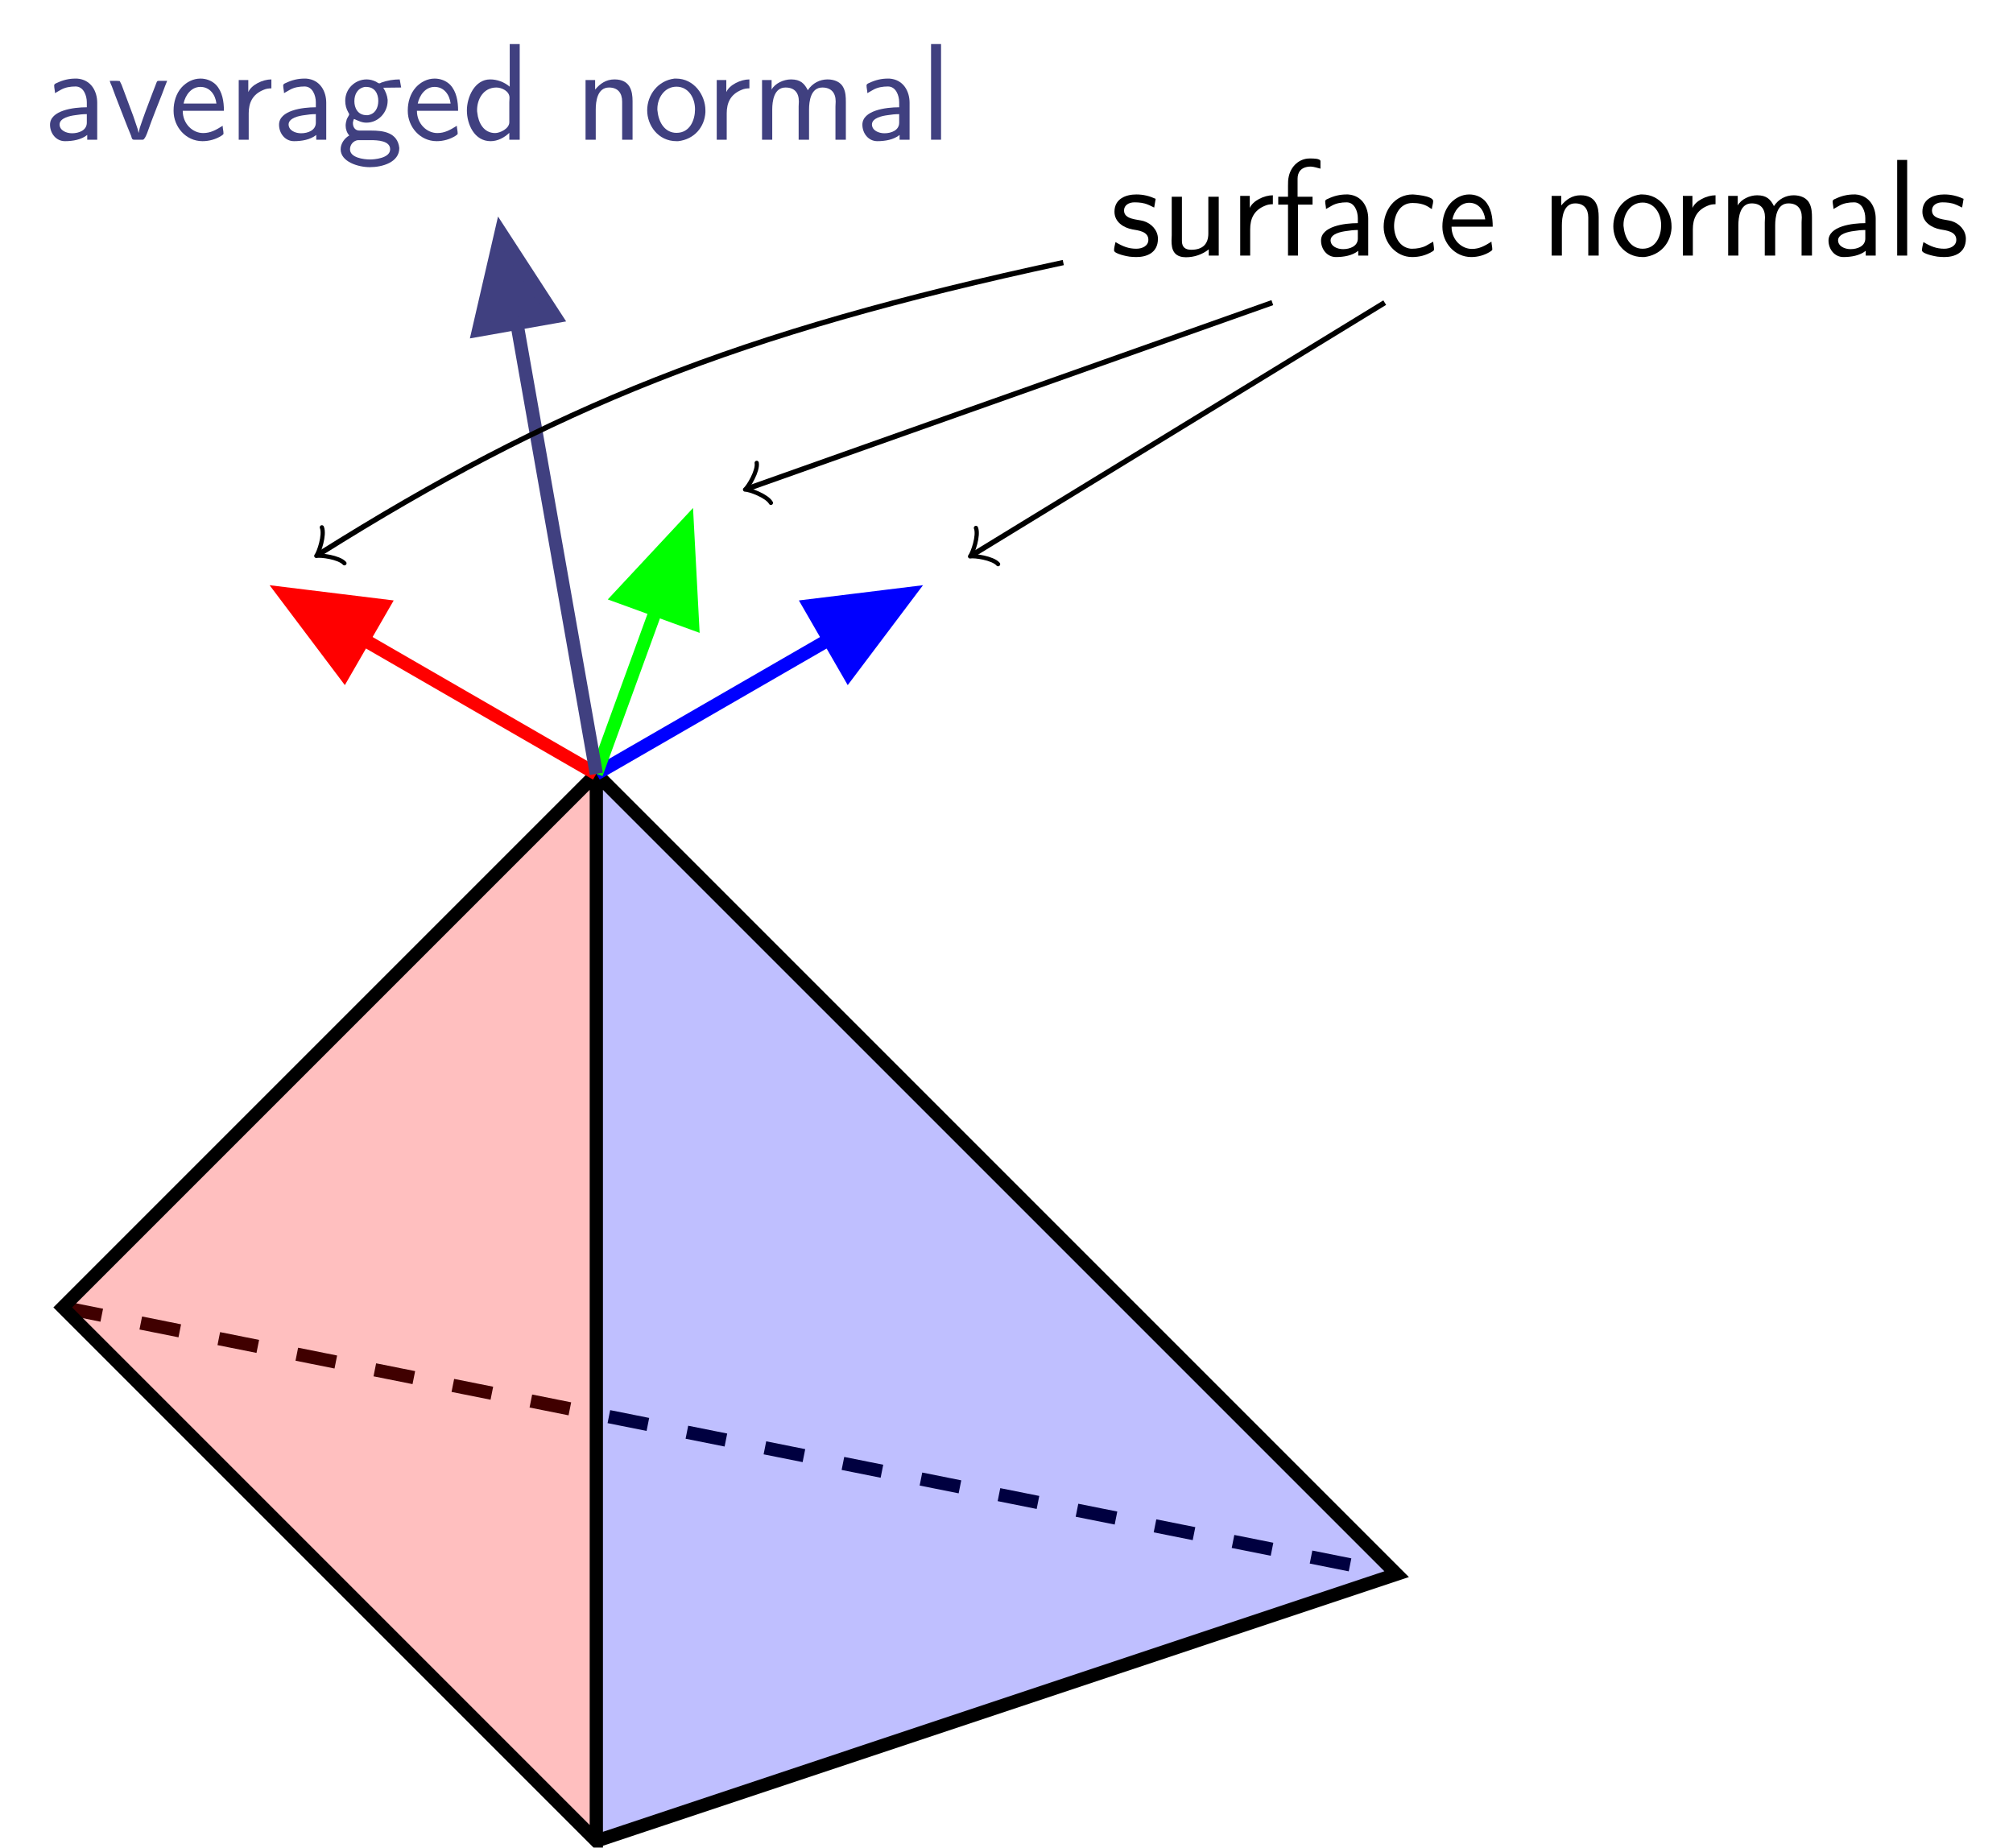
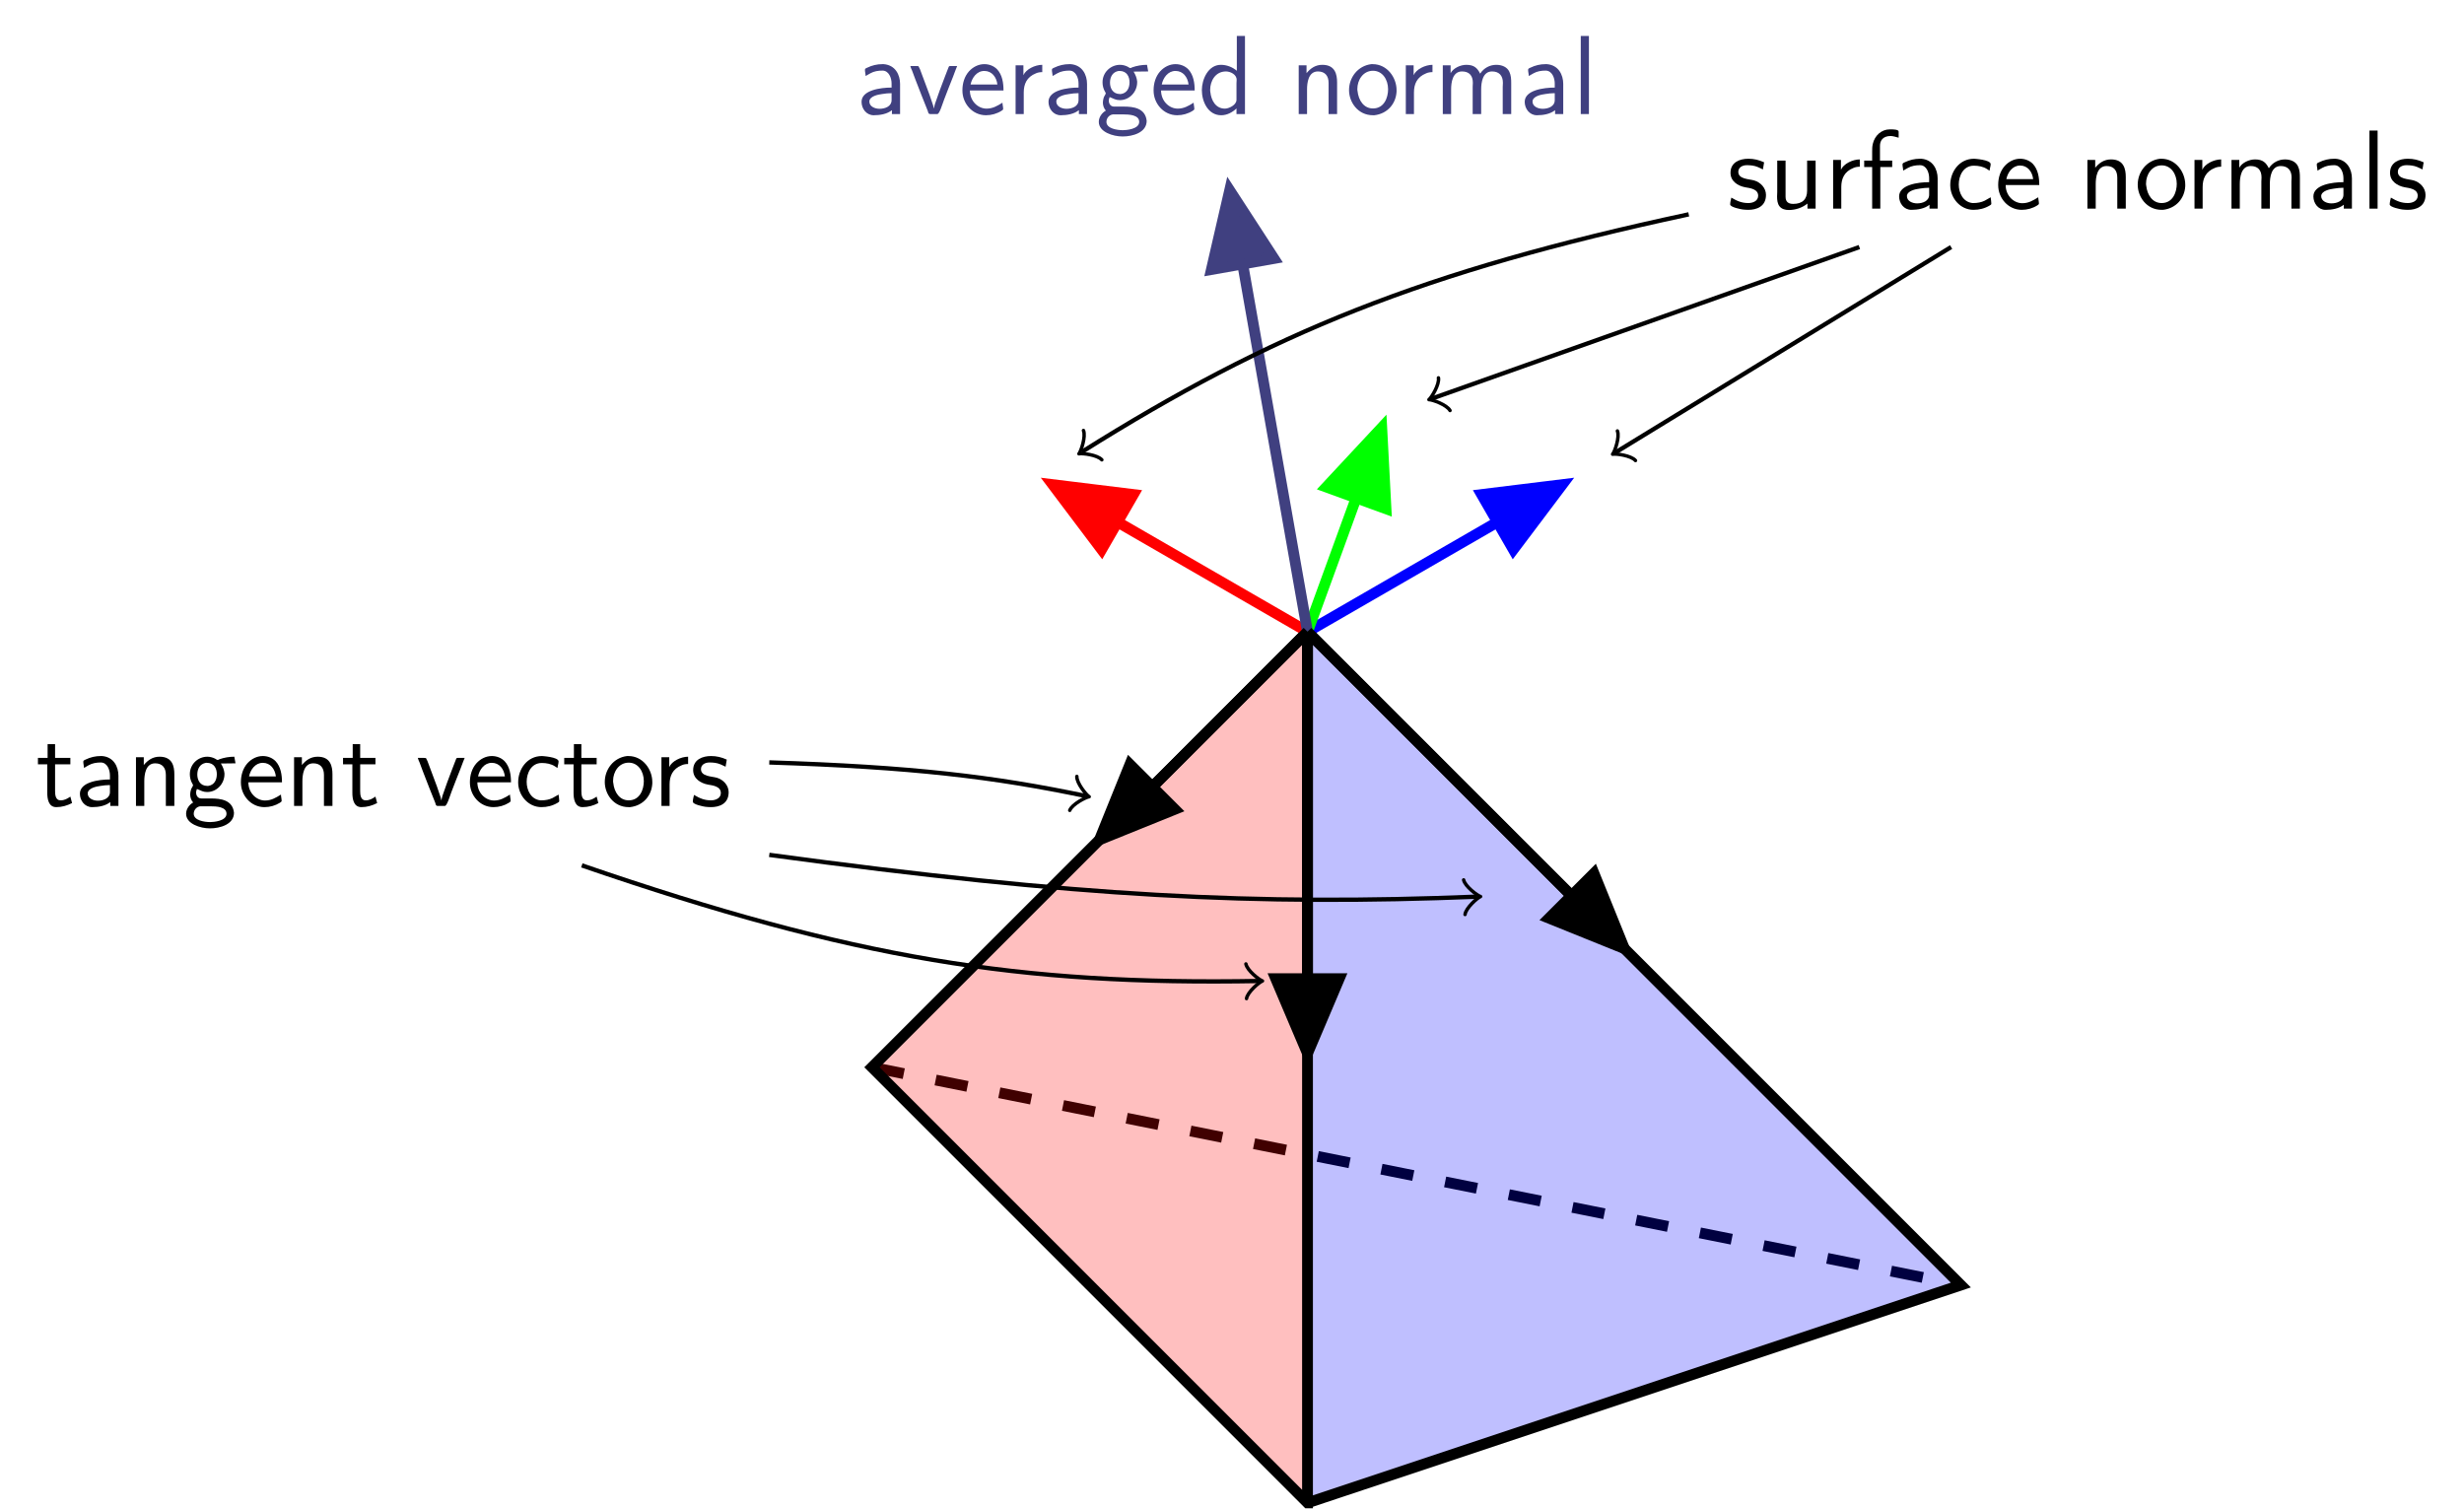
- <svg xmlns="http://www.w3.org/2000/svg" xmlns:xlink="http://www.w3.org/1999/xlink" width="151.249" height="138.816" viewBox="0 0 151.249 138.816">
+ <svg xmlns="http://www.w3.org/2000/svg" xmlns:xlink="http://www.w3.org/1999/xlink" width="226.788" height="138.816" viewBox="0 0 226.788 138.816">
  <defs>
    <g>
      <g id="glyph-0-0">
        <path d="M 0.812 -3.516 C 0.969 -3.594 1.094 -3.688 1.25 -3.766 C 1.578 -3.953 1.969 -4.016 2.359 -4.016 C 2.953 -4.016 3.203 -3.344 3.203 -2.828 C 3.203 -2.703 3.203 -2.578 3.203 -2.453 C 2.188 -2.453 0.438 -2.219 0.438 -1.141 C 0.438 -0.516 0.875 0.094 1.562 0.094 C 2.141 0.094 2.797 -0.016 3.234 -0.375 L 3.234 -0.016 L 3.984 -0.016 L 3.984 -2.797 C 3.984 -3.625 3.547 -4.531 2.469 -4.609 L 2.359 -4.609 C 1.859 -4.609 1.406 -4.5 0.953 -4.281 C 0.875 -4.25 0.75 -4.203 0.75 -4.094 C 0.75 -3.891 0.812 -3.703 0.812 -3.516 Z M 3.203 -1.938 L 3.203 -1.297 C 3.203 -0.719 2.609 -0.5 2.094 -0.5 C 1.672 -0.5 1.156 -0.703 1.156 -1.172 C 1.172 -1.656 1.953 -1.812 2.328 -1.859 C 2.609 -1.906 2.906 -1.938 3.203 -1.938 Z M 3.203 -1.938 " />
      </g>
      <g id="glyph-0-1">
        <path d="M 0.141 -4.438 C 0.172 -4.297 0.234 -4.172 0.297 -4.031 L 0.594 -3.234 C 0.984 -2.25 1.344 -1.266 1.75 -0.297 C 1.797 -0.125 1.812 -0.016 1.969 -0.016 L 2.625 -0.016 C 2.828 -0.016 3.078 -0.891 3.25 -1.344 C 3.516 -2.031 3.781 -2.734 4.062 -3.422 L 4.297 -4.047 C 4.344 -4.172 4.406 -4.312 4.453 -4.438 L 3.812 -4.438 C 3.703 -4.438 3.688 -4.391 3.656 -4.312 L 3.312 -3.422 C 3 -2.609 2.688 -1.781 2.406 -0.938 C 2.375 -0.797 2.328 -0.656 2.312 -0.516 L 2.234 -0.828 L 1.906 -1.797 L 1.031 -4.141 L 0.891 -4.422 L 0.688 -4.438 Z M 0.141 -4.438 " />
      </g>
      <g id="glyph-0-2">
        <path d="M 4.031 -1.062 C 3.531 -0.75 3.125 -0.516 2.562 -0.516 C 1.781 -0.516 1.031 -1.203 1.031 -2.188 L 4.125 -2.188 C 4.125 -2.875 4.016 -3.625 3.531 -4.141 C 3.219 -4.453 2.797 -4.609 2.359 -4.609 C 1.812 -4.609 1.312 -4.344 0.953 -3.953 C 0.531 -3.484 0.344 -2.844 0.344 -2.219 L 0.344 -2.172 C 0.344 -1 1.25 0.094 2.516 0.094 C 3.016 0.094 3.516 -0.047 3.938 -0.312 C 4 -0.375 4.094 -0.391 4.094 -0.484 C 4.094 -0.672 4.031 -0.875 4.031 -1.062 Z M 1.094 -2.734 C 1.219 -3.344 1.656 -3.984 2.359 -3.984 C 3.062 -3.984 3.484 -3.406 3.562 -2.734 Z M 1.094 -2.734 " />
      </g>
      <g id="glyph-0-3">
        <path d="M 1.531 -3.594 L 1.531 -4.5 L 0.812 -4.5 L 0.812 -0.016 L 1.562 -0.016 L 1.562 -2 C 1.562 -2.766 1.828 -3.422 2.688 -3.766 C 2.859 -3.844 3.062 -3.875 3.266 -3.875 L 3.266 -4.547 C 2.609 -4.547 1.766 -4.141 1.531 -3.594 Z M 1.531 -3.594 " />
      </g>
      <g id="glyph-0-4">
        <path d="M 0.922 -0.344 L 0.922 -0.328 C 0.562 -0.125 0.281 0.281 0.281 0.703 C 0.281 1.641 1.594 2.047 2.469 2.047 C 3.406 2.047 4.688 1.688 4.688 0.609 C 4.562 -0.578 3.453 -0.703 2.578 -0.703 L 1.688 -0.703 C 1.375 -0.703 1.203 -0.953 1.203 -1.25 L 1.203 -1.312 C 1.219 -1.422 1.25 -1.5 1.281 -1.578 C 1.656 -1.422 1.859 -1.297 2.219 -1.297 C 3.125 -1.297 3.812 -2.078 3.812 -2.938 L 3.812 -3.016 C 3.781 -3.344 3.656 -3.641 3.484 -3.922 L 4.828 -3.938 L 4.719 -4.547 C 4.266 -4.547 3.781 -4.469 3.344 -4.312 C 3.297 -4.281 3.234 -4.25 3.188 -4.25 C 3.109 -4.25 3 -4.344 2.938 -4.375 C 2.719 -4.484 2.469 -4.547 2.234 -4.547 C 1.391 -4.547 0.625 -3.875 0.625 -2.938 C 0.625 -2.625 0.703 -2.328 0.859 -2.062 C 0.875 -2.031 0.922 -1.969 0.922 -1.922 C 0.922 -1.844 0.781 -1.672 0.734 -1.531 C 0.688 -1.375 0.656 -1.219 0.656 -1.078 C 0.656 -0.812 0.75 -0.531 0.922 -0.344 Z M 1.578 0.016 L 2.516 0.016 C 3.078 0.016 4 0.062 4 0.703 C 4 1.391 2.766 1.469 2.5 1.469 C 1.984 1.469 0.984 1.328 0.984 0.703 C 0.984 0.359 1.234 0.062 1.578 0.016 Z M 2.109 -3.984 L 2.188 -3.984 C 2.875 -3.984 3.109 -3.438 3.109 -2.938 C 3.109 -2.406 2.875 -1.938 2.312 -1.859 L 2.234 -1.859 C 1.562 -1.859 1.312 -2.406 1.312 -2.906 C 1.312 -3.422 1.547 -3.891 2.109 -3.984 Z M 2.109 -3.984 " />
      </g>
      <g id="glyph-0-5">
        <path d="M 3.578 -7.203 L 3.578 -4 C 3.172 -4.344 2.641 -4.547 2.109 -4.547 C 0.938 -4.547 0.359 -3.203 0.359 -2.219 C 0.359 -1.172 0.922 0.094 2.141 0.094 C 2.672 0.094 3.172 -0.172 3.547 -0.531 L 3.547 -0.016 L 4.328 -0.016 L 4.328 -7.203 Z M 1.141 -2.047 C 1.125 -2.109 1.125 -2.188 1.125 -2.25 C 1.125 -3.047 1.594 -3.938 2.578 -3.938 C 2.969 -3.938 3.562 -3.672 3.562 -3.172 C 3.562 -3.047 3.547 -2.938 3.547 -2.828 L 3.547 -1.328 C 3.547 -0.844 2.844 -0.516 2.484 -0.516 C 1.625 -0.516 1.219 -1.281 1.141 -2.047 Z M 1.141 -2.047 " />
      </g>
      <g id="glyph-0-6">
        <path d="M 1.531 -3.781 L 1.531 -4.5 L 0.812 -4.5 L 0.812 -0.016 L 1.578 -0.016 L 1.578 -2.281 C 1.578 -2.875 1.688 -3.938 2.578 -3.938 C 3.234 -3.938 3.562 -3.531 3.562 -2.875 C 3.562 -2.75 3.562 -2.625 3.562 -2.516 L 3.562 -0.016 L 4.344 -0.016 L 4.344 -2.375 C 4.344 -2.547 4.344 -2.734 4.344 -2.922 C 4.344 -3.656 4.172 -4.547 2.984 -4.547 C 2.359 -4.547 1.906 -4.234 1.531 -3.781 Z M 1.531 -3.781 " />
      </g>
      <g id="glyph-0-7">
        <path d="M 2.344 -4.609 C 1.094 -4.453 0.297 -3.375 0.297 -2.219 C 0.297 -1.109 1.109 0.094 2.5 0.094 L 2.625 0.094 C 3.844 -0.047 4.609 -0.969 4.672 -2.078 L 4.672 -2.219 C 4.672 -3.375 3.812 -4.609 2.469 -4.609 Z M 1.078 -2.141 C 1.062 -2.203 1.062 -2.266 1.062 -2.328 C 1.062 -3.156 1.594 -4 2.5 -4 C 3.375 -4 3.891 -3.188 3.891 -2.297 C 3.891 -1.531 3.531 -0.531 2.5 -0.531 C 1.672 -0.531 1.172 -1.25 1.078 -2.141 Z M 1.078 -2.141 " />
      </g>
      <g id="glyph-0-8">
        <path d="M 1.531 -3.781 L 1.531 -4.5 L 0.812 -4.5 L 0.812 -0.016 L 1.578 -0.016 L 1.578 -2.281 C 1.578 -2.906 1.703 -3.938 2.578 -3.938 C 3.234 -3.938 3.578 -3.562 3.578 -2.891 C 3.578 -2.766 3.562 -2.641 3.562 -2.516 L 3.562 -0.016 L 4.344 -0.016 L 4.344 -2.281 C 4.344 -2.906 4.469 -3.938 5.344 -3.938 C 5.984 -3.938 6.344 -3.562 6.344 -2.891 C 6.344 -2.766 6.328 -2.641 6.328 -2.516 L 6.328 -0.016 L 7.109 -0.016 L 7.109 -2.859 C 7.109 -3.219 7.094 -3.578 6.938 -3.906 C 6.734 -4.359 6.234 -4.547 5.734 -4.547 C 5.156 -4.547 4.594 -4.266 4.25 -3.734 C 4 -4.234 3.703 -4.547 2.984 -4.547 C 2.438 -4.547 1.781 -4.25 1.531 -3.781 Z M 1.531 -3.781 " />
      </g>
      <g id="glyph-0-9">
        <path d="M 0.812 -7.203 L 0.812 -0.016 L 1.562 -0.016 L 1.562 -7.203 Z M 0.812 -7.203 " />
      </g>
      <g id="glyph-0-10">
        <path d="M 0.406 -1.031 C 0.359 -0.828 0.297 -0.594 0.297 -0.406 C 0.297 -0.141 1.328 0.047 1.453 0.062 C 1.609 0.078 1.781 0.094 1.969 0.094 C 2.703 0.094 3.594 -0.188 3.594 -1.281 C 3.594 -1.922 3.094 -2.438 2.516 -2.609 C 2.031 -2.75 1.047 -2.719 1.047 -3.406 C 1.047 -3.812 1.422 -4.016 1.828 -4.016 C 2.172 -4.016 2.516 -3.984 2.844 -3.844 C 3.016 -3.781 3.156 -3.688 3.312 -3.625 L 3.422 -4.281 C 2.938 -4.5 2.484 -4.609 1.969 -4.609 C 1.203 -4.609 0.328 -4.297 0.328 -3.312 C 0.328 -2.531 1.016 -2.109 1.672 -1.984 C 2.125 -1.906 2.875 -1.828 2.875 -1.203 C 2.875 -0.734 2.406 -0.531 1.969 -0.531 C 1.391 -0.531 0.953 -0.703 0.406 -1.031 Z M 0.406 -1.031 " />
      </g>
      <g id="glyph-0-11">
        <path d="M 0.812 -4.438 L 0.812 -1.547 C 0.812 -1.422 0.797 -1.281 0.797 -1.141 C 0.797 -0.812 0.828 -0.469 1.031 -0.219 C 1.234 0.031 1.562 0.109 1.875 0.109 C 2.5 0.109 3.109 -0.094 3.594 -0.484 L 3.594 -0.016 L 4.344 -0.016 L 4.344 -4.438 L 3.562 -4.438 L 3.562 -1.672 C 3.562 -0.891 3.141 -0.453 2.281 -0.453 C 1.859 -0.453 1.578 -0.625 1.578 -1.109 L 1.578 -4.438 Z M 0.812 -4.438 " />
      </g>
      <g id="glyph-0-12">
        <path d="M 1 -4.438 L 0.266 -4.438 L 0.266 -3.844 L 1 -3.844 L 1 -0.016 L 1.75 -0.016 L 1.75 -3.844 L 2.844 -3.844 L 2.844 -4.438 L 1.719 -4.438 L 1.719 -5.453 C 1.719 -5.562 1.719 -5.688 1.719 -5.797 C 1.719 -6.266 1.969 -6.703 2.719 -6.703 C 2.969 -6.688 3.188 -6.609 3.438 -6.547 L 3.438 -7.109 C 3.438 -7.312 2.891 -7.312 2.688 -7.312 L 2.625 -7.312 C 1.844 -7.312 1.234 -6.734 1.062 -5.984 C 1 -5.734 1 -5.5 1 -5.25 Z M 1 -4.438 " />
      </g>
      <g id="glyph-0-13">
        <path d="M 4.078 -1.062 C 3.891 -0.969 3.719 -0.844 3.531 -0.75 C 3.219 -0.594 2.844 -0.531 2.5 -0.531 L 2.406 -0.531 C 1.531 -0.625 1.141 -1.469 1.141 -2.234 C 1.141 -3.047 1.562 -3.969 2.531 -3.969 C 2.953 -3.969 3.391 -3.891 3.75 -3.656 C 3.828 -3.609 3.891 -3.547 3.984 -3.516 C 3.984 -3.703 4.078 -3.906 4.078 -4.109 C 4.078 -4.531 2.531 -4.609 2.547 -4.609 C 1.188 -4.609 0.359 -3.406 0.359 -2.203 L 0.359 -2.141 C 0.375 -1 1.266 0.094 2.5 0.094 C 3.031 0.094 3.531 -0.031 4 -0.312 C 4.062 -0.359 4.141 -0.375 4.141 -0.484 C 4.141 -0.672 4.094 -0.875 4.078 -1.062 Z M 4.078 -1.062 " />
      </g>
+       <g id="glyph-0-14">
+         <path d="M 1.062 -5.703 L 1.062 -4.438 L 0.172 -4.438 L 0.172 -3.844 L 1.031 -3.844 L 1.031 -1.219 C 1.031 -0.672 1.141 0.094 1.859 0.094 C 2.375 0.094 2.859 -0.047 3.312 -0.281 L 3.156 -0.875 C 2.859 -0.672 2.609 -0.531 2.25 -0.531 C 1.797 -0.531 1.75 -1.031 1.75 -1.375 L 1.75 -3.844 L 3.156 -3.844 L 3.156 -4.438 L 1.75 -4.438 L 1.75 -5.703 Z M 1.062 -5.703 " />
+       </g>
    </g>
    <clipPath id="clip-0">
-       <path clip-rule="nonzero" d="M 4 58 L 45 58 L 45 138.816 L 4 138.816 Z M 4 58 " />
+       <path clip-rule="nonzero" d="M 80 58 L 121 58 L 121 138.816 L 80 138.816 Z M 80 58 " />
    </clipPath>
    <clipPath id="clip-1">
-       <path clip-rule="nonzero" d="M 44 58 L 105 58 L 105 138.816 L 44 138.816 Z M 44 58 " />
+       <path clip-rule="nonzero" d="M 120 58 L 181 58 L 181 138.816 L 120 138.816 Z M 120 58 " />
    </clipPath>
    <clipPath id="clip-2">
-       <path clip-rule="nonzero" d="M 0 44 L 120 44 L 120 138.816 L 0 138.816 Z M 0 44 " />
+       <path clip-rule="nonzero" d="M 66 44 L 195 44 L 195 138.816 L 66 138.816 Z M 66 44 " />
    </clipPath>
  </defs>
-   <path fill="none" stroke-width="0.996" stroke-linecap="butt" stroke-linejoin="miter" stroke="rgb(0%, 0%, 0%)" stroke-opacity="1" stroke-dasharray="2.989 2.989" stroke-miterlimit="10" d="M -40.088 -40.088 L 60.135 -60.131 " transform="matrix(1, 0, 0, -1, 44.803, 58.142)" />
+   <path fill="none" stroke-width="0.996" stroke-linecap="butt" stroke-linejoin="miter" stroke="rgb(0%, 0%, 0%)" stroke-opacity="1" stroke-dasharray="2.989 2.989" stroke-miterlimit="10" d="M -40.088 -40.088 L 60.135 -60.131 " transform="matrix(1, 0, 0, -1, 120.342, 58.142)" />
  <g clip-path="url(#clip-0)">
-     <path fill-rule="nonzero" fill="rgb(100%, 0%, 0%)" fill-opacity="0.25" d="M 44.805 58.141 L 4.715 98.23 L 44.805 138.32 " />
+     <path fill-rule="nonzero" fill="rgb(100%, 0%, 0%)" fill-opacity="0.25" d="M 120.344 58.141 L 80.254 98.23 L 120.344 138.32 " />
  </g>
  <g clip-path="url(#clip-1)">
-     <path fill-rule="nonzero" fill="rgb(0%, 0%, 100%)" fill-opacity="0.25" d="M 44.805 58.141 L 44.805 138.32 L 104.938 118.273 " />
+     <path fill-rule="nonzero" fill="rgb(0%, 0%, 100%)" fill-opacity="0.25" d="M 120.344 58.141 L 120.344 138.32 L 180.477 118.273 " />
  </g>
  <g clip-path="url(#clip-2)">
-     <path fill="none" stroke-width="0.996" stroke-linecap="butt" stroke-linejoin="miter" stroke="rgb(0%, 0%, 0%)" stroke-opacity="1" stroke-miterlimit="10" d="M 0.002 0.001 L -40.088 -40.088 L 0.002 -80.178 Z M 0.002 0.001 L 60.135 -60.131 L 0.002 -80.178 " transform="matrix(1, 0, 0, -1, 44.803, 58.142)" />
+     <path fill="none" stroke-width="0.996" stroke-linecap="butt" stroke-linejoin="miter" stroke="rgb(0%, 0%, 0%)" stroke-opacity="1" stroke-miterlimit="10" d="M 0.002 0.001 L -40.088 -40.088 L 0.002 -80.178 Z M 0.002 0.001 L 60.135 -60.131 L 0.002 -80.178 " transform="matrix(1, 0, 0, -1, 120.342, 58.142)" />
  </g>
-   <path fill="none" stroke-width="0.996" stroke-linecap="butt" stroke-linejoin="miter" stroke="rgb(100%, 0%, 0%)" stroke-opacity="1" stroke-miterlimit="10" d="M 0.002 0.001 L -23.119 13.349 " transform="matrix(1, 0, 0, -1, 44.803, 58.142)" />
-   <path fill-rule="nonzero" fill="rgb(100%, 0%, 0%)" fill-opacity="1" stroke-width="0.996" stroke-linecap="butt" stroke-linejoin="miter" stroke="rgb(100%, 0%, 0%)" stroke-opacity="1" stroke-miterlimit="10" d="M -6.505 2.92 L 0.373 -0.001 L -6.503 -2.92 Z M -6.505 2.92 " transform="matrix(-0.86601, -0.49998, -0.49998, 0.86601, 21.68181, 44.79302)" />
-   <path fill="none" stroke-width="0.996" stroke-linecap="butt" stroke-linejoin="miter" stroke="rgb(0%, 0%, 100%)" stroke-opacity="1" stroke-miterlimit="10" d="M 0.002 0.001 L 23.123 13.349 " transform="matrix(1, 0, 0, -1, 44.803, 58.142)" />
-   <path fill-rule="nonzero" fill="rgb(0%, 0%, 100%)" fill-opacity="1" stroke-width="0.996" stroke-linecap="butt" stroke-linejoin="miter" stroke="rgb(0%, 0%, 100%)" stroke-opacity="1" stroke-miterlimit="10" d="M -6.503 2.92 L 0.373 0.001 L -6.506 -2.92 Z M -6.503 2.92 " transform="matrix(0.86601, -0.49998, -0.49998, -0.86601, 67.92419, 44.79302)" />
-   <path fill="none" stroke-width="0.996" stroke-linecap="butt" stroke-linejoin="miter" stroke="rgb(0%, 100%, 0%)" stroke-opacity="1" stroke-miterlimit="10" d="M 0.002 0.001 L 6.709 18.427 " transform="matrix(1, 0, 0, -1, 44.803, 58.142)" />
-   <path fill-rule="nonzero" fill="rgb(0%, 100%, 0%)" fill-opacity="1" stroke-width="0.996" stroke-linecap="butt" stroke-linejoin="miter" stroke="rgb(0%, 100%, 0%)" stroke-opacity="1" stroke-miterlimit="10" d="M -6.505 2.919 L 0.372 0.001 L -6.504 -2.921 Z M -6.505 2.919 " transform="matrix(0.34201, -0.93968, -0.93968, -0.34201, 51.51047, 39.71333)" />
-   <path fill="none" stroke-width="0.996" stroke-linecap="butt" stroke-linejoin="miter" stroke="rgb(25%, 25%, 50%)" stroke-opacity="1" stroke-miterlimit="10" d="M 0.002 0.001 L -7.096 40.251 " transform="matrix(1, 0, 0, -1, 44.803, 58.142)" />
-   <path fill-rule="nonzero" fill="rgb(25%, 25%, 50%)" fill-opacity="1" stroke-width="0.996" stroke-linecap="butt" stroke-linejoin="miter" stroke="rgb(25%, 25%, 50%)" stroke-opacity="1" stroke-miterlimit="10" d="M -6.505 2.919 L 0.374 0 L -6.504 -2.92 Z M -6.505 2.919 " transform="matrix(-0.17363, -0.9848, -0.9848, 0.17363, 37.70588, 17.89134)" />
+   <path fill="none" stroke-width="0.996" stroke-linecap="butt" stroke-linejoin="miter" stroke="rgb(100%, 0%, 0%)" stroke-opacity="1" stroke-miterlimit="10" d="M 0.002 0.001 L -23.119 13.349 " transform="matrix(1, 0, 0, -1, 120.342, 58.142)" />
+   <path fill-rule="nonzero" fill="rgb(100%, 0%, 0%)" fill-opacity="1" stroke-width="0.996" stroke-linecap="butt" stroke-linejoin="miter" stroke="rgb(100%, 0%, 0%)" stroke-opacity="1" stroke-miterlimit="10" d="M -6.505 2.92 L 0.373 -0.001 L -6.503 -2.92 Z M -6.505 2.92 " transform="matrix(-0.86601, -0.49998, -0.49998, 0.86601, 97.22081, 44.79302)" />
+   <path fill="none" stroke-width="0.996" stroke-linecap="butt" stroke-linejoin="miter" stroke="rgb(0%, 0%, 100%)" stroke-opacity="1" stroke-miterlimit="10" d="M 0.002 0.001 L 23.123 13.349 " transform="matrix(1, 0, 0, -1, 120.342, 58.142)" />
+   <path fill-rule="nonzero" fill="rgb(0%, 0%, 100%)" fill-opacity="1" stroke-width="0.996" stroke-linecap="butt" stroke-linejoin="miter" stroke="rgb(0%, 0%, 100%)" stroke-opacity="1" stroke-miterlimit="10" d="M -6.503 2.92 L 0.373 0.001 L -6.506 -2.92 Z M -6.503 2.92 " transform="matrix(0.86601, -0.49998, -0.49998, -0.86601, 143.4632, 44.79302)" />
+   <path fill="none" stroke-width="0.996" stroke-linecap="butt" stroke-linejoin="miter" stroke="rgb(0%, 100%, 0%)" stroke-opacity="1" stroke-miterlimit="10" d="M 0.002 0.001 L 6.709 18.427 " transform="matrix(1, 0, 0, -1, 120.342, 58.142)" />
+   <path fill-rule="nonzero" fill="rgb(0%, 100%, 0%)" fill-opacity="1" stroke-width="0.996" stroke-linecap="butt" stroke-linejoin="miter" stroke="rgb(0%, 100%, 0%)" stroke-opacity="1" stroke-miterlimit="10" d="M -6.505 2.919 L 0.372 0.001 L -6.505 -2.918 Z M -6.505 2.919 " transform="matrix(0.34201, -0.93968, -0.93968, -0.34201, 127.0495, 39.71333)" />
+   <path fill="none" stroke-width="0.996" stroke-linecap="butt" stroke-linejoin="miter" stroke="rgb(25%, 25%, 50%)" stroke-opacity="1" stroke-miterlimit="10" d="M 0.002 0.001 L -7.096 40.251 " transform="matrix(1, 0, 0, -1, 120.342, 58.142)" />
+   <path fill-rule="nonzero" fill="rgb(25%, 25%, 50%)" fill-opacity="1" stroke-width="0.996" stroke-linecap="butt" stroke-linejoin="miter" stroke="rgb(25%, 25%, 50%)" stroke-opacity="1" stroke-miterlimit="10" d="M -6.505 2.919 L 0.374 0 L -6.504 -2.92 Z M -6.505 2.919 " transform="matrix(-0.17363, -0.9848, -0.9848, 0.17363, 113.2449, 17.89134)" />
  <g fill="rgb(25%, 25%, 50%)" fill-opacity="1">
-     <use xlink:href="#glyph-0-0" x="3.32" y="10.513" />
-     <use xlink:href="#glyph-0-1" x="8.106" y="10.513" />
-     <use xlink:href="#glyph-0-2" x="12.699" y="10.513" />
-     <use xlink:href="#glyph-0-3" x="17.125" y="10.513" />
-     <use xlink:href="#glyph-0-0" x="20.528" y="10.513" />
-     <use xlink:href="#glyph-0-4" x="25.314" y="10.513" />
-     <use xlink:href="#glyph-0-2" x="30.295" y="10.513" />
-     <use xlink:href="#glyph-0-5" x="34.721" y="10.513" />
+     <use xlink:href="#glyph-0-0" x="78.859" y="10.513" />
+     <use xlink:href="#glyph-0-1" x="83.645" y="10.513" />
+     <use xlink:href="#glyph-0-2" x="88.238" y="10.513" />
+     <use xlink:href="#glyph-0-3" x="92.664" y="10.513" />
+     <use xlink:href="#glyph-0-0" x="96.067" y="10.513" />
+     <use xlink:href="#glyph-0-4" x="100.853" y="10.513" />
+     <use xlink:href="#glyph-0-2" x="105.834" y="10.513" />
+     <use xlink:href="#glyph-0-5" x="110.26" y="10.513" />
  </g>
  <g fill="rgb(25%, 25%, 50%)" fill-opacity="1">
-     <use xlink:href="#glyph-0-6" x="43.184" y="10.513" />
-     <use xlink:href="#glyph-0-7" x="48.33" y="10.513" />
+     <use xlink:href="#glyph-0-6" x="118.723" y="10.513" />
+     <use xlink:href="#glyph-0-7" x="123.869" y="10.513" />
  </g>
  <g fill="rgb(25%, 25%, 50%)" fill-opacity="1">
-     <use xlink:href="#glyph-0-3" x="53.041" y="10.513" />
-     <use xlink:href="#glyph-0-8" x="56.445" y="10.513" />
-     <use xlink:href="#glyph-0-0" x="64.358" y="10.513" />
-     <use xlink:href="#glyph-0-9" x="69.144" y="10.513" />
+     <use xlink:href="#glyph-0-3" x="128.58" y="10.513" />
+     <use xlink:href="#glyph-0-8" x="131.984" y="10.513" />
+     <use xlink:href="#glyph-0-0" x="139.897" y="10.513" />
+     <use xlink:href="#glyph-0-9" x="144.683" y="10.513" />
  </g>
  <g fill="rgb(0%, 0%, 0%)" fill-opacity="1">
-     <use xlink:href="#glyph-0-10" x="83.409" y="19.219" />
-     <use xlink:href="#glyph-0-11" x="87.227" y="19.219" />
-     <use xlink:href="#glyph-0-3" x="92.372" y="19.219" />
-     <use xlink:href="#glyph-0-12" x="95.776" y="19.219" />
-     <use xlink:href="#glyph-0-0" x="98.819" y="19.219" />
-     <use xlink:href="#glyph-0-13" x="103.605" y="19.219" />
-     <use xlink:href="#glyph-0-2" x="108.032" y="19.219" />
+     <use xlink:href="#glyph-0-10" x="158.948" y="19.219" />
+     <use xlink:href="#glyph-0-11" x="162.766" y="19.219" />
+     <use xlink:href="#glyph-0-3" x="167.911" y="19.219" />
+     <use xlink:href="#glyph-0-12" x="171.315" y="19.219" />
+     <use xlink:href="#glyph-0-0" x="174.358" y="19.219" />
+     <use xlink:href="#glyph-0-13" x="179.144" y="19.219" />
+     <use xlink:href="#glyph-0-2" x="183.571" y="19.219" />
  </g>
  <g fill="rgb(0%, 0%, 0%)" fill-opacity="1">
-     <use xlink:href="#glyph-0-6" x="115.775" y="19.219" />
-     <use xlink:href="#glyph-0-7" x="120.921" y="19.219" />
+     <use xlink:href="#glyph-0-6" x="191.314" y="19.219" />
+     <use xlink:href="#glyph-0-7" x="196.46" y="19.219" />
  </g>
  <g fill="rgb(0%, 0%, 0%)" fill-opacity="1">
-     <use xlink:href="#glyph-0-3" x="125.632" y="19.219" />
-     <use xlink:href="#glyph-0-8" x="129.036" y="19.219" />
-     <use xlink:href="#glyph-0-0" x="136.949" y="19.219" />
-     <use xlink:href="#glyph-0-9" x="141.735" y="19.219" />
-     <use xlink:href="#glyph-0-10" x="144.114" y="19.219" />
+     <use xlink:href="#glyph-0-3" x="201.171" y="19.219" />
+     <use xlink:href="#glyph-0-8" x="204.575" y="19.219" />
+     <use xlink:href="#glyph-0-0" x="212.488" y="19.219" />
+     <use xlink:href="#glyph-0-9" x="217.274" y="19.219" />
+     <use xlink:href="#glyph-0-10" x="219.653" y="19.219" />
  </g>
-   <path fill="none" stroke-width="0.399" stroke-linecap="butt" stroke-linejoin="miter" stroke="rgb(0%, 0%, 0%)" stroke-opacity="1" stroke-miterlimit="10" d="M 35.088 38.415 C 10.533 33.142 -3.28 27.525 -20.787 16.537 " transform="matrix(1, 0, 0, -1, 44.803, 58.142)" />
-   <path fill="none" stroke-width="0.319" stroke-linecap="round" stroke-linejoin="round" stroke="rgb(0%, 0%, 0%)" stroke-opacity="1" stroke-miterlimit="10" d="M -1.197 1.595 C -1.097 0.997 0 0.101 0.298 0.001 C 0 -0.098 -1.095 -0.997 -1.197 -1.593 " transform="matrix(-0.8469, 0.5317, 0.5317, 0.8469, 24.01697, 41.60608)" />
-   <path fill="none" stroke-width="0.399" stroke-linecap="butt" stroke-linejoin="miter" stroke="rgb(0%, 0%, 0%)" stroke-opacity="1" stroke-miterlimit="10" d="M 50.795 35.404 L 11.459 21.462 " transform="matrix(1, 0, 0, -1, 44.803, 58.142)" />
-   <path fill="none" stroke-width="0.319" stroke-linecap="round" stroke-linejoin="round" stroke="rgb(0%, 0%, 0%)" stroke-opacity="1" stroke-miterlimit="10" d="M -1.196 1.593 C -1.096 0.998 -0.001 0.1 0.3 0.002 C -0.001 -0.099 -1.094 -0.996 -1.195 -1.595 " transform="matrix(-0.9425, 0.33405, 0.33405, 0.9425, 56.2623, 36.67966)" />
-   <path fill="none" stroke-width="0.399" stroke-linecap="butt" stroke-linejoin="miter" stroke="rgb(0%, 0%, 0%)" stroke-opacity="1" stroke-miterlimit="10" d="M 59.24 35.404 L 28.338 16.494 " transform="matrix(1, 0, 0, -1, 44.803, 58.142)" />
-   <path fill="none" stroke-width="0.319" stroke-linecap="round" stroke-linejoin="round" stroke="rgb(0%, 0%, 0%)" stroke-opacity="1" stroke-miterlimit="10" d="M -1.193 1.595 C -1.097 0.996 -0.001 0.1 0.299 -0.001 C -0.001 -0.101 -1.095 -0.998 -1.195 -1.596 " transform="matrix(-0.8529, 0.52196, 0.52196, 0.8529, 73.1419, 41.64937)" />
+   <path fill="none" stroke-width="0.399" stroke-linecap="butt" stroke-linejoin="miter" stroke="rgb(0%, 0%, 0%)" stroke-opacity="1" stroke-miterlimit="10" d="M 35.088 38.415 C 10.533 33.142 -3.28 27.525 -20.787 16.537 " transform="matrix(1, 0, 0, -1, 120.342, 58.142)" />
+   <path fill="none" stroke-width="0.319" stroke-linecap="round" stroke-linejoin="round" stroke="rgb(0%, 0%, 0%)" stroke-opacity="1" stroke-miterlimit="10" d="M -1.194 1.593 C -1.097 0.997 0 0.101 0.298 0.002 C 0 -0.098 -1.095 -0.997 -1.197 -1.593 " transform="matrix(-0.8469, 0.5317, 0.5317, 0.8469, 99.55597, 41.60608)" />
+   <path fill="none" stroke-width="0.399" stroke-linecap="butt" stroke-linejoin="miter" stroke="rgb(0%, 0%, 0%)" stroke-opacity="1" stroke-miterlimit="10" d="M 50.795 35.404 L 11.459 21.462 " transform="matrix(1, 0, 0, -1, 120.342, 58.142)" />
+   <path fill="none" stroke-width="0.319" stroke-linecap="round" stroke-linejoin="round" stroke="rgb(0%, 0%, 0%)" stroke-opacity="1" stroke-miterlimit="10" d="M -1.196 1.593 C -1.096 0.998 -0.001 0.1 0.3 0.002 C -0.001 -0.099 -1.094 -0.996 -1.195 -1.595 " transform="matrix(-0.9425, 0.33405, 0.33405, 0.9425, 131.8013, 36.67966)" />
+   <path fill="none" stroke-width="0.399" stroke-linecap="butt" stroke-linejoin="miter" stroke="rgb(0%, 0%, 0%)" stroke-opacity="1" stroke-miterlimit="10" d="M 59.24 35.404 L 28.338 16.494 " transform="matrix(1, 0, 0, -1, 120.342, 58.142)" />
+   <path fill="none" stroke-width="0.319" stroke-linecap="round" stroke-linejoin="round" stroke="rgb(0%, 0%, 0%)" stroke-opacity="1" stroke-miterlimit="10" d="M -1.193 1.595 C -1.098 0.996 -0.001 0.1 0.299 -0.001 C -0.001 -0.101 -1.095 -0.998 -1.195 -1.596 " transform="matrix(-0.8529, 0.52196, 0.52196, 0.8529, 148.6809, 41.64937)" />
+   <path fill="none" stroke-width="0.996" stroke-linecap="butt" stroke-linejoin="miter" stroke="rgb(0%, 0%, 0%)" stroke-opacity="1" stroke-miterlimit="10" d="M 0.002 0.001 L -18.877 -18.878 " transform="matrix(1, 0, 0, -1, 120.342, 58.142)" />
+   <path fill-rule="nonzero" fill="rgb(0%, 0%, 0%)" fill-opacity="1" stroke-width="0.996" stroke-linecap="butt" stroke-linejoin="miter" stroke="rgb(0%, 0%, 0%)" stroke-opacity="1" stroke-miterlimit="10" d="M -6.506 2.92 L 0.374 0 L -6.506 -2.919 Z M -6.506 2.92 " transform="matrix(-0.7071, 0.7071, 0.7071, 0.7071, 101.4637, 77.02033)" />
+   <path fill="none" stroke-width="0.996" stroke-linecap="butt" stroke-linejoin="miter" stroke="rgb(0%, 0%, 0%)" stroke-opacity="1" stroke-miterlimit="10" d="M 0.002 0.001 L 0.002 -38.44 " transform="matrix(1, 0, 0, -1, 120.342, 58.142)" />
+   <path fill-rule="nonzero" fill="rgb(0%, 0%, 0%)" fill-opacity="1" stroke-width="0.996" stroke-linecap="butt" stroke-linejoin="miter" stroke="rgb(0%, 0%, 0%)" stroke-opacity="1" stroke-miterlimit="10" d="M -6.504 2.92 L 0.375 0.002 L -6.504 -2.92 Z M -6.504 2.92 " transform="matrix(0, 1, 1, 0, 120.342, 96.58164)" />
+   <path fill="none" stroke-width="0.996" stroke-linecap="butt" stroke-linejoin="miter" stroke="rgb(0%, 0%, 0%)" stroke-opacity="1" stroke-miterlimit="10" d="M 0.002 0.001 L 28.9 -28.901 " transform="matrix(1, 0, 0, -1, 120.342, 58.142)" />
+   <path fill-rule="nonzero" fill="rgb(0%, 0%, 0%)" fill-opacity="1" stroke-width="0.996" stroke-linecap="butt" stroke-linejoin="miter" stroke="rgb(0%, 0%, 0%)" stroke-opacity="1" stroke-miterlimit="10" d="M -6.505 2.919 L 0.373 0.002 L -6.505 -2.92 Z M -6.505 2.919 " transform="matrix(0.7071, 0.7071, 0.7071, -0.7071, 149.2424, 87.04244)" />
+   <g fill="rgb(0%, 0%, 0%)" fill-opacity="1">
+     <use xlink:href="#glyph-0-14" x="3.32" y="74.193" />
+     <use xlink:href="#glyph-0-0" x="6.916" y="74.193" />
+     <use xlink:href="#glyph-0-6" x="11.703" y="74.193" />
+     <use xlink:href="#glyph-0-4" x="16.848" y="74.193" />
+     <use xlink:href="#glyph-0-2" x="21.829" y="74.193" />
+     <use xlink:href="#glyph-0-6" x="26.255" y="74.193" />
+     <use xlink:href="#glyph-0-14" x="31.401" y="74.193" />
+   </g>
+   <g fill="rgb(0%, 0%, 0%)" fill-opacity="1">
+     <use xlink:href="#glyph-0-1" x="38.315" y="74.193" />
+     <use xlink:href="#glyph-0-2" x="42.907" y="74.193" />
+     <use xlink:href="#glyph-0-13" x="47.334" y="74.193" />
+     <use xlink:href="#glyph-0-14" x="51.76" y="74.193" />
+   </g>
+   <g fill="rgb(0%, 0%, 0%)" fill-opacity="1">
+     <use xlink:href="#glyph-0-7" x="55.367" y="74.193" />
+   </g>
+   <g fill="rgb(0%, 0%, 0%)" fill-opacity="1">
+     <use xlink:href="#glyph-0-3" x="60.068" y="74.193" />
+     <use xlink:href="#glyph-0-10" x="63.471" y="74.193" />
+   </g>
+   <path fill="none" stroke-width="0.399" stroke-linecap="butt" stroke-linejoin="miter" stroke="rgb(0%, 0%, 0%)" stroke-opacity="1" stroke-miterlimit="10" d="M -49.537 -12.03 C -36.377 -12.448 -28.924 -13.338 -20.385 -15.124 " transform="matrix(1, 0, 0, -1, 120.342, 58.142)" />
+   <path fill="none" stroke-width="0.319" stroke-linecap="round" stroke-linejoin="round" stroke="rgb(0%, 0%, 0%)" stroke-opacity="1" stroke-miterlimit="10" d="M -1.197 1.595 C -1.096 0.998 -0.001 0.097 0.298 0 C -0 -0.098 -1.097 -0.998 -1.196 -1.593 " transform="matrix(0.97878, 0.20471, 0.20471, -0.97878, 99.9578, 73.26752)" />
+   <path fill="none" stroke-width="0.399" stroke-linecap="butt" stroke-linejoin="miter" stroke="rgb(0%, 0%, 0%)" stroke-opacity="1" stroke-miterlimit="10" d="M -66.791 -21.506 C -41.772 -30.116 -26.455 -32.538 -4.444 -32.147 " transform="matrix(1, 0, 0, -1, 120.342, 58.142)" />
+   <path fill="none" stroke-width="0.319" stroke-linecap="round" stroke-linejoin="round" stroke="rgb(0%, 0%, 0%)" stroke-opacity="1" stroke-miterlimit="10" d="M -1.196 1.593 C -1.097 0.998 0.001 0.099 0.3 0 C 0.001 -0.1 -1.097 -0.995 -1.197 -1.595 " transform="matrix(0.99983, -0.01767, -0.01767, -0.99983, 115.8994, 90.2908)" />
+   <path fill="none" stroke-width="0.399" stroke-linecap="butt" stroke-linejoin="miter" stroke="rgb(0%, 0%, 0%)" stroke-opacity="1" stroke-miterlimit="10" d="M -49.537 -20.538 C -20.99 -24.417 -4.733 -25.194 15.631 -24.385 " transform="matrix(1, 0, 0, -1, 120.342, 58.142)" />
+   <path fill="none" stroke-width="0.319" stroke-linecap="round" stroke-linejoin="round" stroke="rgb(0%, 0%, 0%)" stroke-opacity="1" stroke-miterlimit="10" d="M -1.196 1.592 C -1.095 0.998 -0.001 0.098 0.3 0.001 C -0.001 -0.101 -1.096 -0.996 -1.194 -1.594 " transform="matrix(0.99916, -0.03955, -0.03955, -0.99916, 135.9733, 82.52805)" />
</svg>
